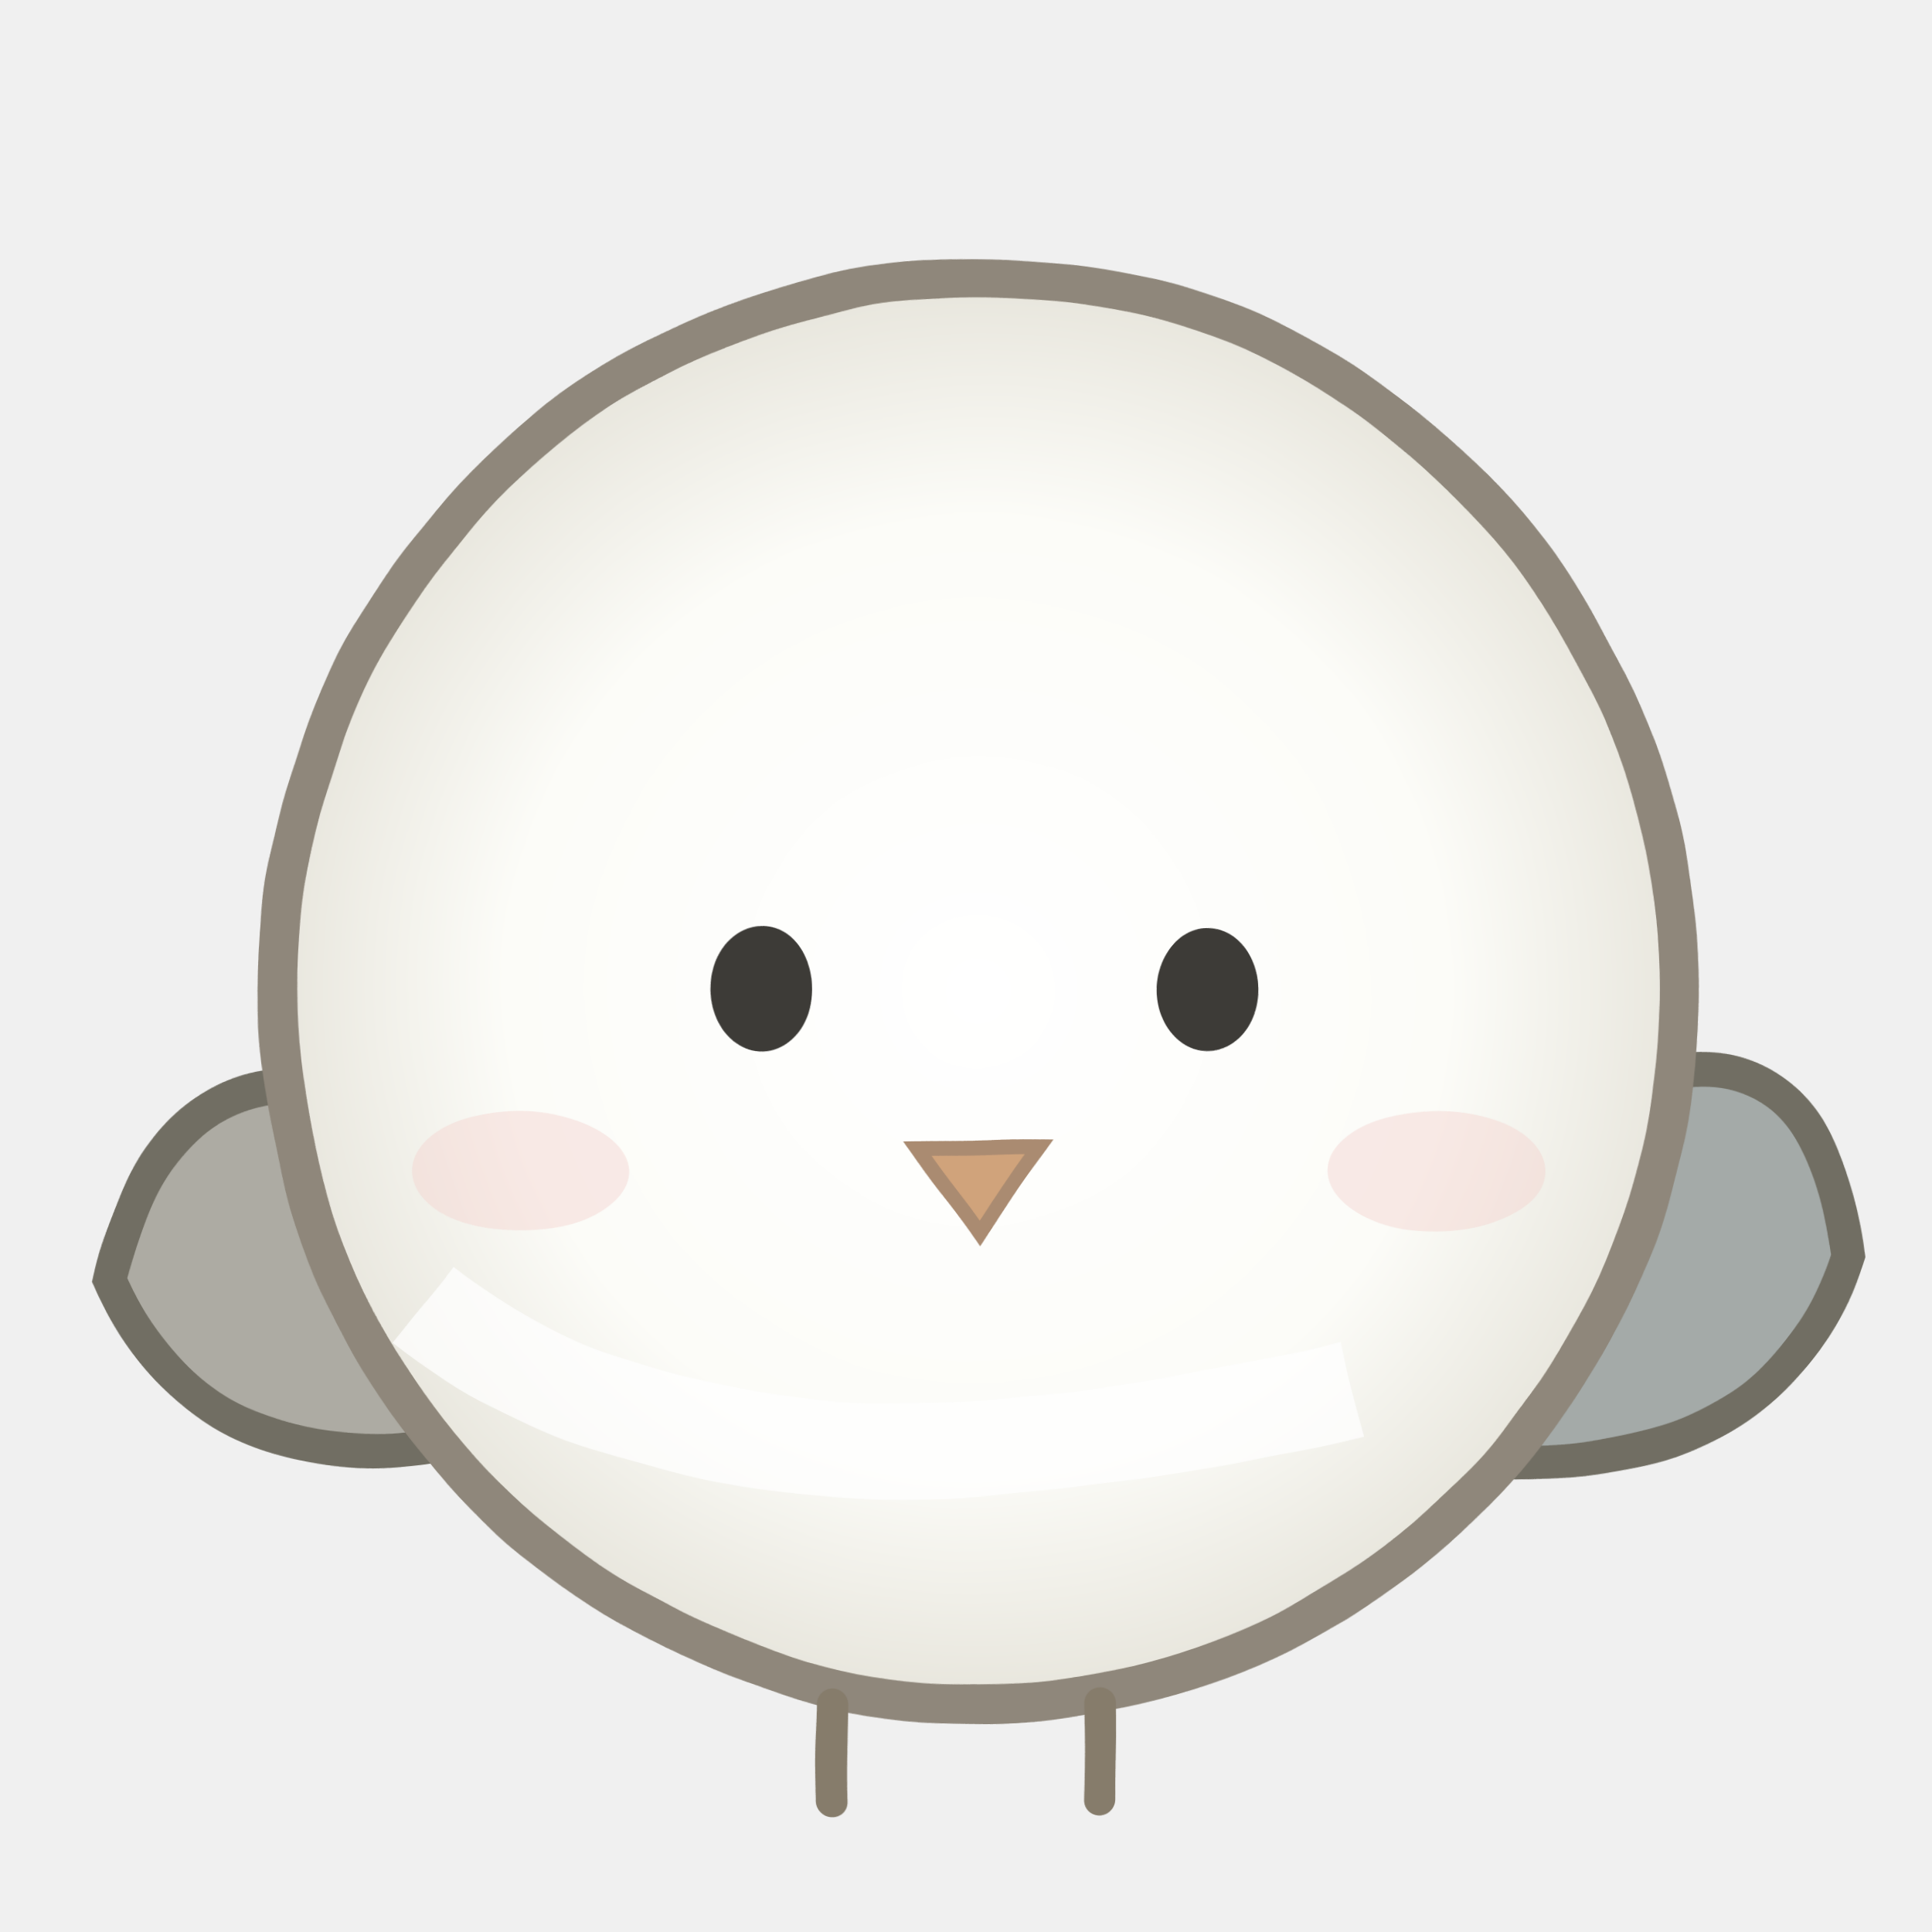
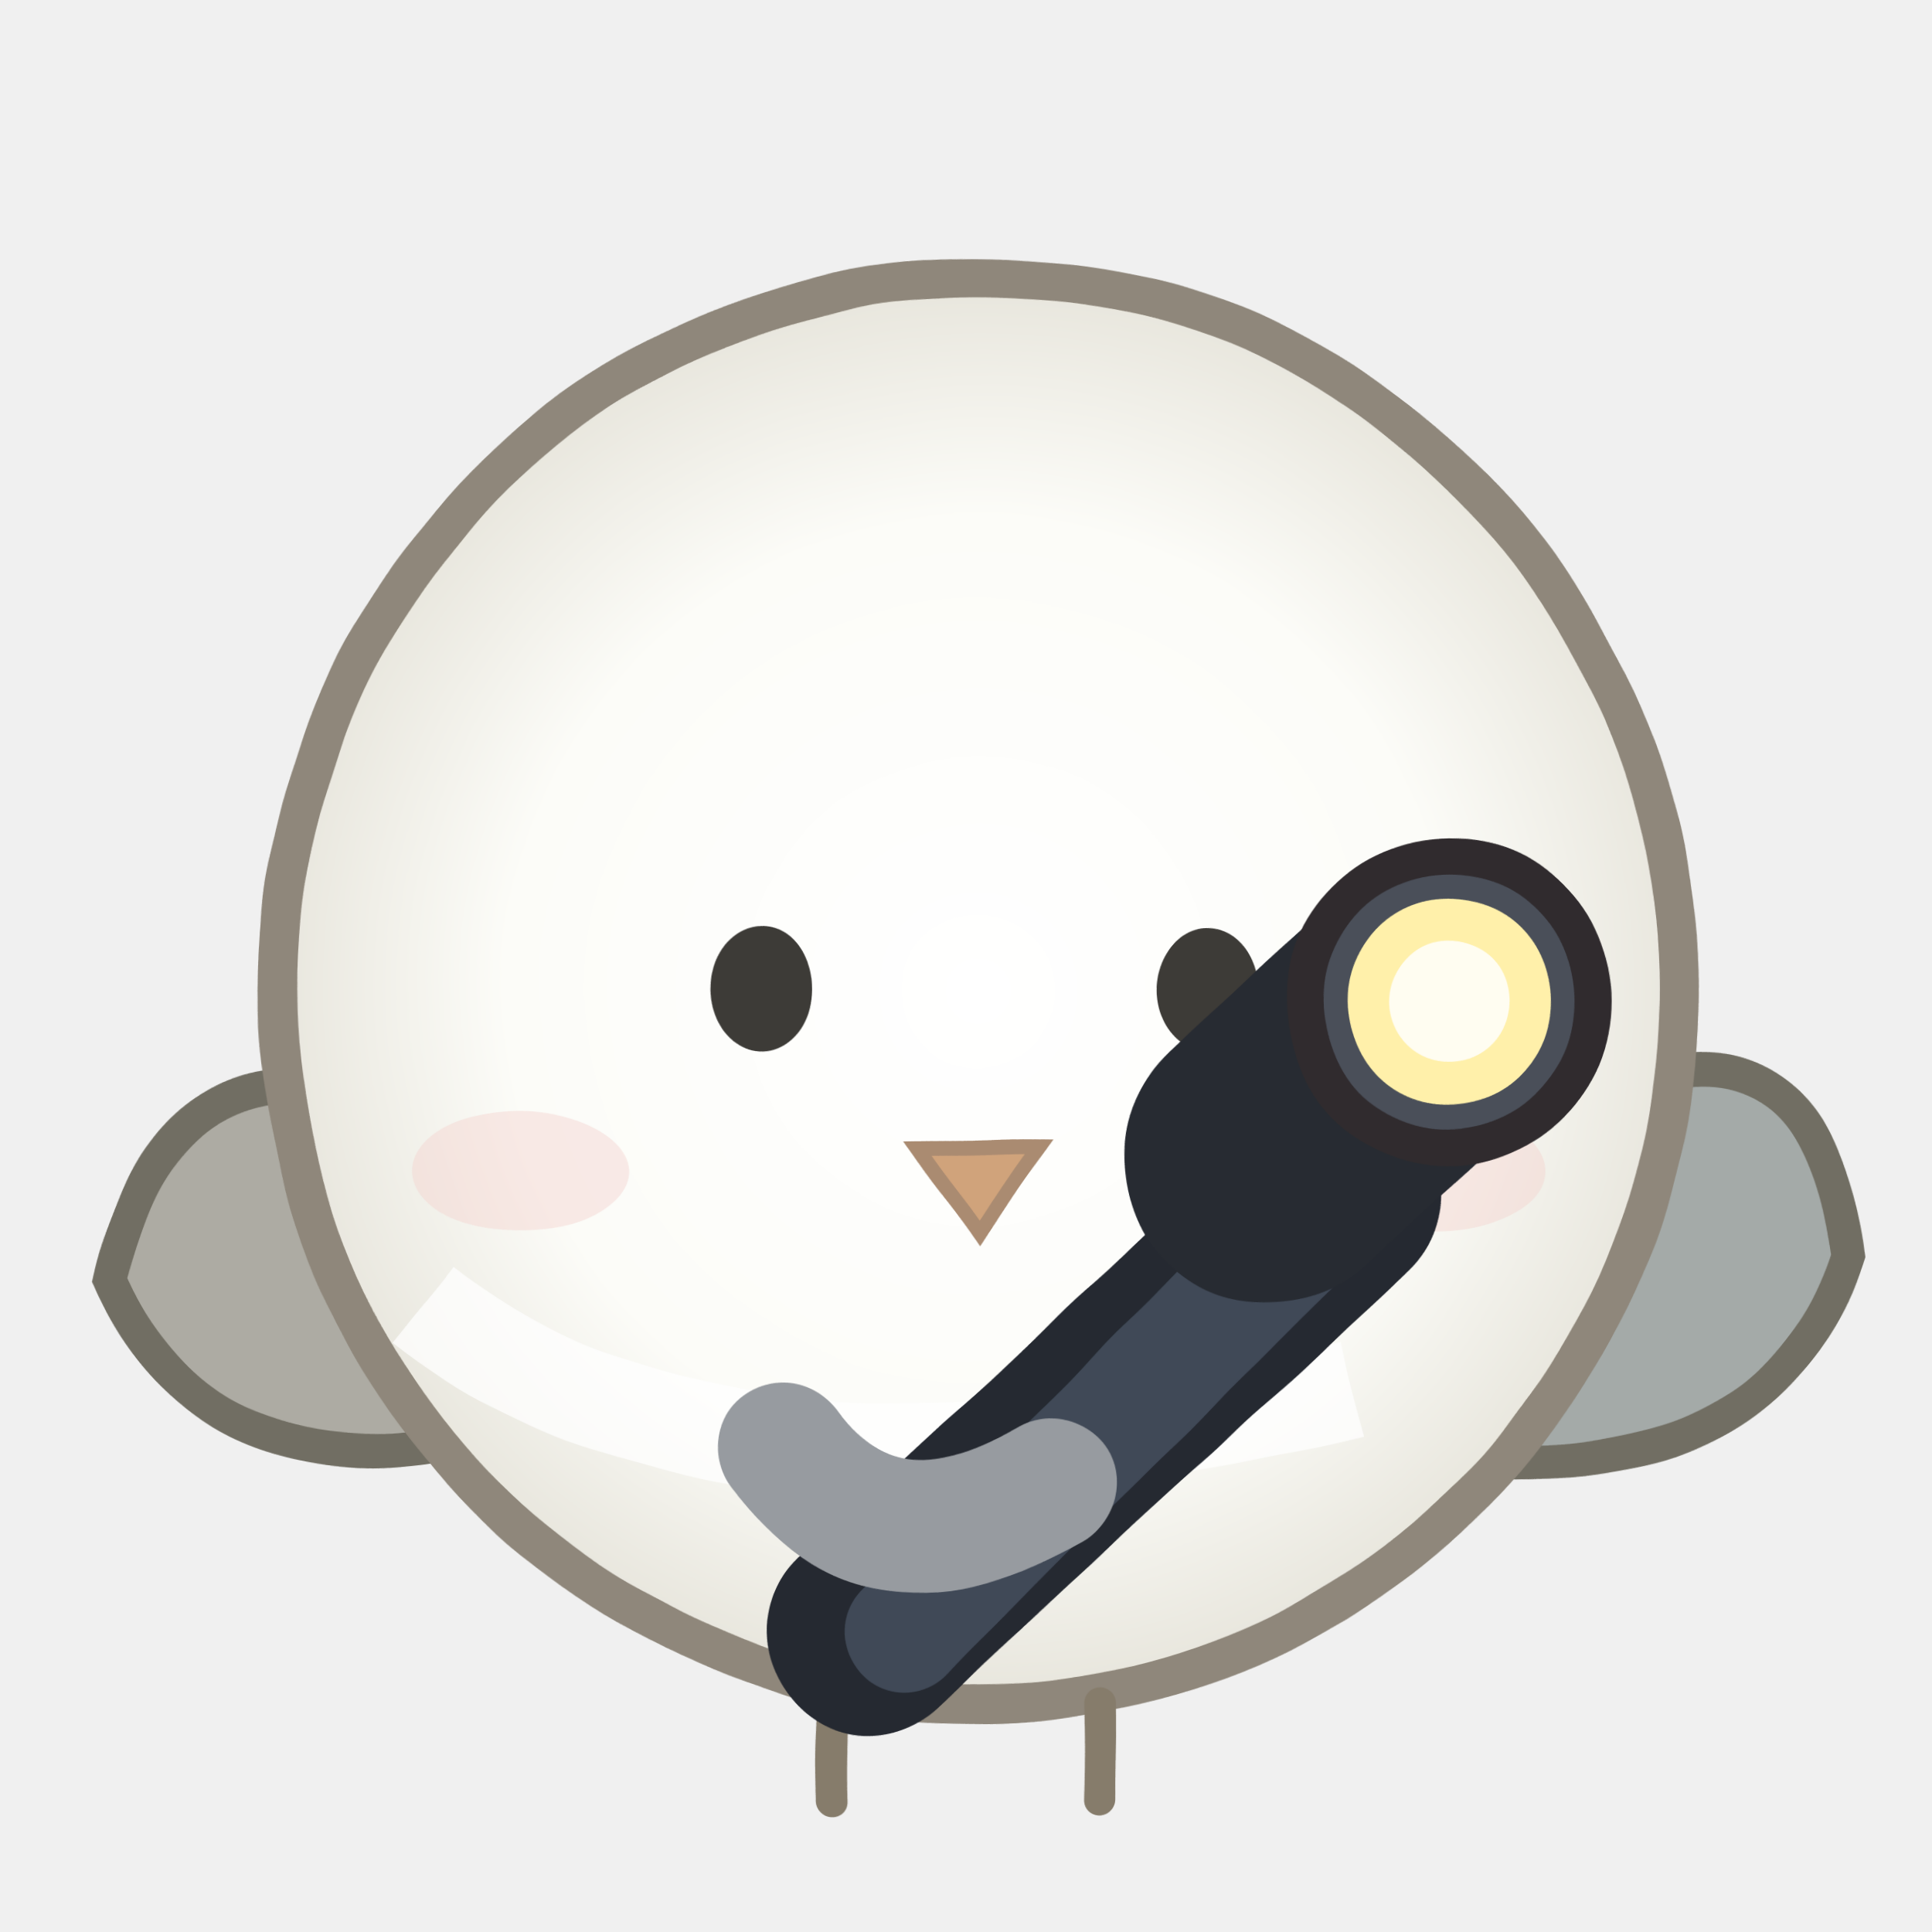
<svg xmlns="http://www.w3.org/2000/svg" width="160" height="160" viewBox="0 0 160 160">
  <defs>
    <radialGradient id="white">
      <stop stop-color="#ffffff" />
      <stop offset=".67" stop-color="#fcfcf8" />
      <stop offset="1" stop-color="#e8e6dd" />
    </radialGradient>
    <filter id="paper-edge" x="-6%" y="-6%" width="112%" height="112%">
      <feTurbulence type="fractalNoise" baseFrequency=".045" numOctaves="3" seed="13" result="grain" />
      <feDisplacementMap in="SourceGraphic" in2="grain" scale="0.9" xChannelSelector="R" yChannelSelector="G" />
    </filter>
  </defs>
  <g filter="url(#paper-edge)">
    <path fill="#adaba3" stroke="#716e63" stroke-width="2.8" d="M34 92Q14 84 9 106Q17 124 39 119Z" />
    <path fill="#a4aaa8" stroke="#716e63" stroke-width="2.8" d="M128 93Q150 80 153 104Q147 122 124 121Z" />
    <ellipse cx="81" cy="82" rx="58" ry="59" fill="url(#white)" stroke="#8f877b" stroke-width="3.2" />
    <path d="M35 108Q60 128 112 115" fill="none" stroke="#ffffff" opacity=".75" stroke-width="8" />
    <g stroke="#413b37" stroke-width="3.6" stroke-linecap="round" fill="none">
      <ellipse cx="63" cy="82" rx="4.2" ry="5.2" fill="#3d3b37" stroke="none" />
      <ellipse cx="100" cy="82" rx="4.2" ry="5.2" fill="#3d3b37" stroke="none" />
    </g>
    <path fill="#d0a37b" stroke="#aa8b71" stroke-width="1.2" d="M76 95L86 95L81 102Z" />
    <ellipse fill="#f4d2ce" cx="43" cy="97" rx="9" ry="5" opacity=".45" />
    <ellipse fill="#f4d2ce" cx="119" cy="97" rx="9" ry="5" opacity=".45" />
    <path stroke="#867c6b" stroke-width="2.6" stroke-linecap="round" d="M69 141v8m22-8v8" />
+     <g aria-label="黒い懐中電灯を持つ">
+       <path d="M72 135L111 99" fill="none" stroke="#252931" stroke-width="17" stroke-linecap="round" />
+       <path d="M75 135L110 100" fill="none" stroke="#404957" stroke-width="10" stroke-linecap="round" />
+       <path d="M105 96L118 84" fill="none" stroke="#272b32" stroke-width="24" stroke-linecap="round" />
+       <circle cx="120" cy="83" r="12" fill="#4a4f59" stroke="#302b2e" stroke-width="3" />
+       <circle cx="120" cy="83" r="8.5" fill="#fff0aa" />
+       <circle cx="120" cy="83" r="5" fill="#fffdf1" />
+       <path d="M65 120q8 11 22 3" fill="none" stroke="#979ba0" stroke-width="11" stroke-linecap="round" />
+     </g>
  </g>
</svg>
